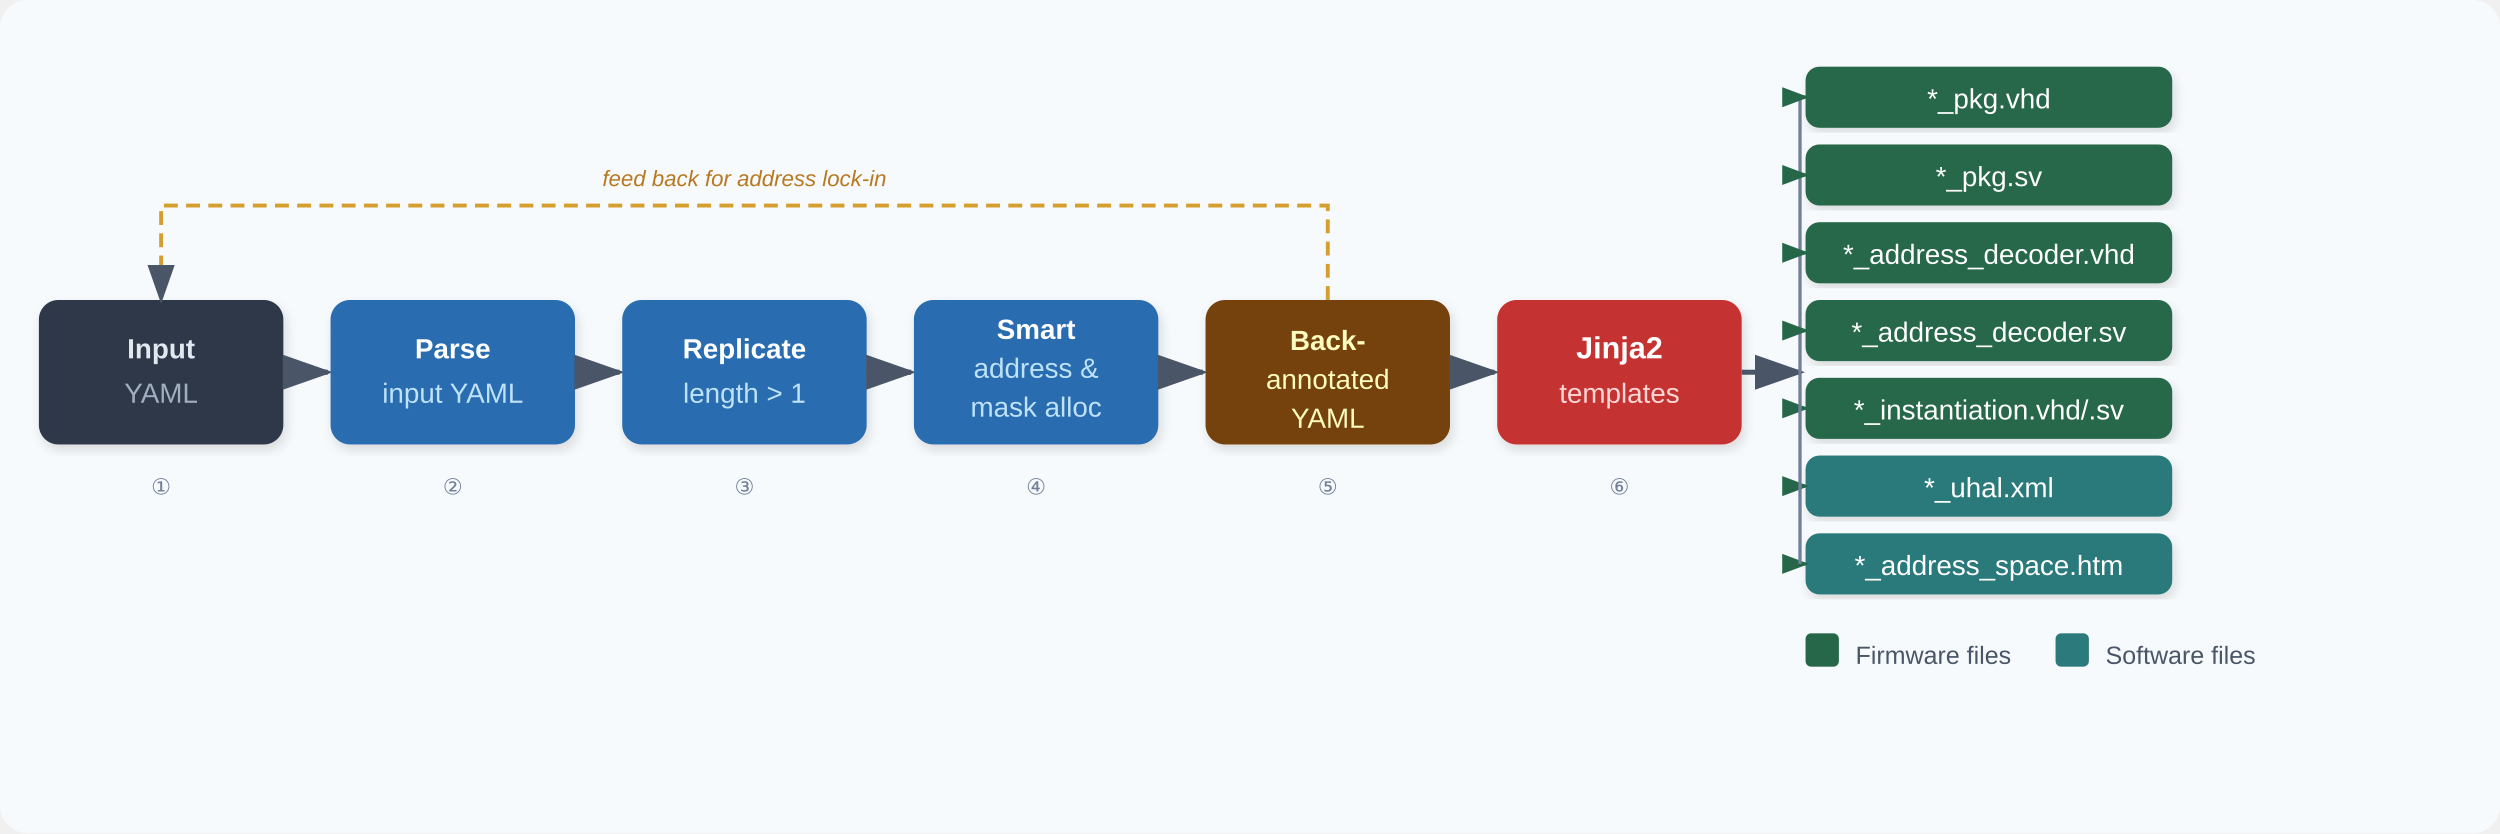
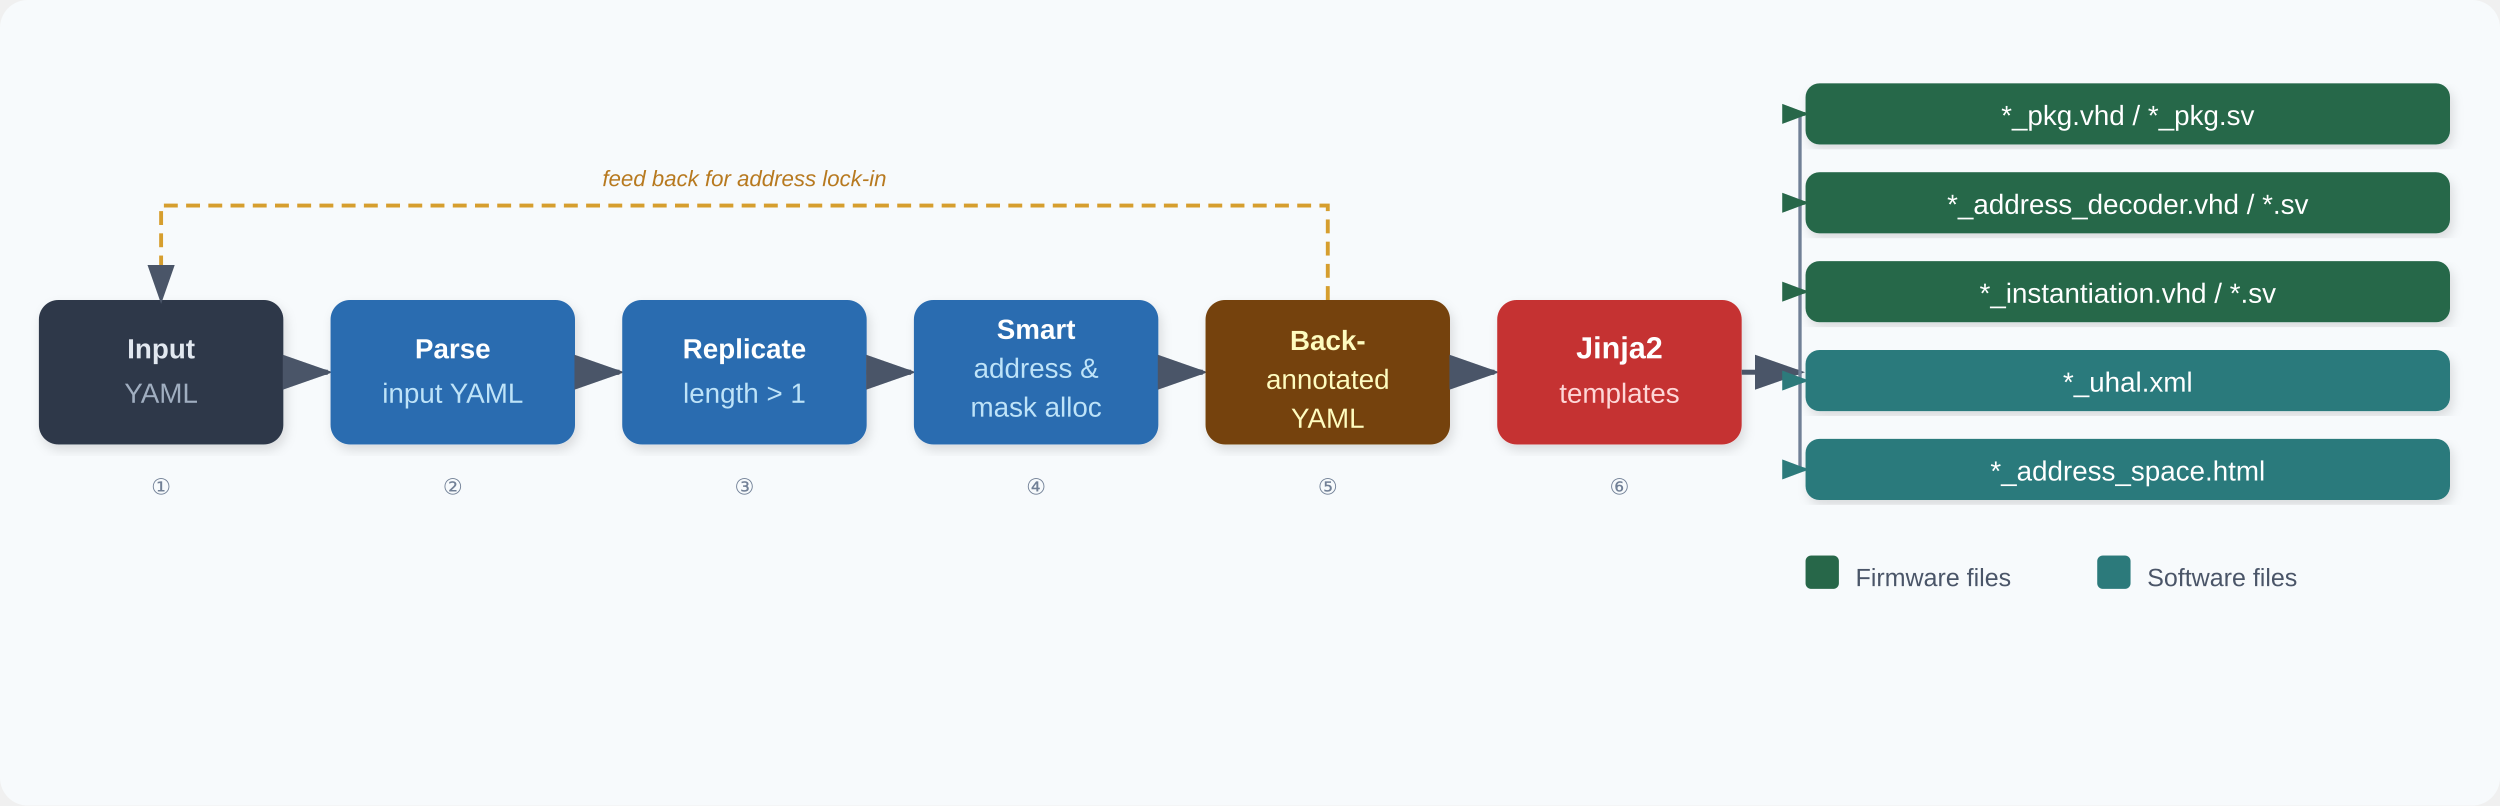
- <svg xmlns="http://www.w3.org/2000/svg" width="900" height="300" font-family="'Segoe UI', Arial, sans-serif">
+ <svg xmlns="http://www.w3.org/2000/svg" width="900" height="290" font-family="'Segoe UI', Arial, sans-serif">
  <defs>
    <marker id="arr" markerWidth="10" markerHeight="7" refX="9" refY="3.5" orient="auto">
      <polygon points="0 0, 10 3.5, 0 7" fill="#4a5568" />
    </marker>
    <marker id="arr-out" markerWidth="8" markerHeight="6" refX="7" refY="3" orient="auto">
      <polygon points="0 0, 8 3, 0 6" fill="#276749" />
    </marker>
+     <marker id="arr-sw" markerWidth="8" markerHeight="6" refX="7" refY="3" orient="auto">
+       <polygon points="0 0, 8 3, 0 6" fill="#2c7a7b" />
+     </marker>
    <filter id="sh" x="-8%" y="-8%" width="116%" height="116%">
      <feDropShadow dx="1" dy="2" stdDeviation="2" flood-color="#00000020" />
    </filter>
  </defs>
-   <rect width="900" height="300" fill="#f7fafc" rx="10" />
+   <rect width="900" height="290" fill="#f7fafc" rx="10" />
  <rect x="14" y="108" width="88" height="52" rx="7" fill="#2d3748" filter="url(#sh)" />
  <text x="58" y="129" text-anchor="middle" font-size="10" font-weight="bold" fill="#e2e8f0">Input</text>
  <text x="58" y="145" text-anchor="middle" font-size="10" fill="#a0aec0">YAML</text>
  <line x1="102" y1="134" x2="118" y2="134" stroke="#4a5568" stroke-width="1.8" marker-end="url(#arr)" />
  <rect x="119" y="108" width="88" height="52" rx="7" fill="#2b6cb0" filter="url(#sh)" />
  <text x="163" y="129" text-anchor="middle" font-size="10" font-weight="bold" fill="white">Parse</text>
  <text x="163" y="145" text-anchor="middle" font-size="10" fill="#bee3f8">input YAML</text>
  <line x1="207" y1="134" x2="223" y2="134" stroke="#4a5568" stroke-width="1.8" marker-end="url(#arr)" />
  <rect x="224" y="108" width="88" height="52" rx="7" fill="#2b6cb0" filter="url(#sh)" />
  <text x="268" y="129" text-anchor="middle" font-size="10" font-weight="bold" fill="white">Replicate</text>
  <text x="268" y="145" text-anchor="middle" font-size="10" fill="#bee3f8">length &gt; 1</text>
  <line x1="312" y1="134" x2="328" y2="134" stroke="#4a5568" stroke-width="1.8" marker-end="url(#arr)" />
  <rect x="329" y="108" width="88" height="52" rx="7" fill="#2b6cb0" filter="url(#sh)" />
  <text x="373" y="122" text-anchor="middle" font-size="10" font-weight="bold" fill="white">Smart</text>
  <text x="373" y="136" text-anchor="middle" font-size="10" fill="#bee3f8">address &amp;</text>
  <text x="373" y="150" text-anchor="middle" font-size="10" fill="#bee3f8">mask alloc</text>
  <line x1="417" y1="134" x2="433" y2="134" stroke="#4a5568" stroke-width="1.8" marker-end="url(#arr)" />
  <rect x="434" y="108" width="88" height="52" rx="7" fill="#744210" filter="url(#sh)" />
  <text x="478" y="126" text-anchor="middle" font-size="10" font-weight="bold" fill="#fefcbf">Back-</text>
  <text x="478" y="140" text-anchor="middle" font-size="10" fill="#fefcbf">annotated</text>
  <text x="478" y="154" text-anchor="middle" font-size="10" fill="#fefcbf">YAML</text>
  <path d="M 478 108 L 478 74 L 58 74 L 58 108" stroke="#d69e2e" stroke-width="1.4" stroke-dasharray="5,3" fill="none" marker-end="url(#arr)" />
  <text x="268" y="67" text-anchor="middle" font-size="8" fill="#b7791f" font-style="italic">feed back for address lock-in</text>
  <line x1="522" y1="134" x2="538" y2="134" stroke="#4a5568" stroke-width="1.8" marker-end="url(#arr)" />
  <rect x="539" y="108" width="88" height="52" rx="7" fill="#c53030" filter="url(#sh)" />
  <text x="583" y="129" text-anchor="middle" font-size="11" font-weight="bold" fill="white">Jinja2</text>
  <text x="583" y="145" text-anchor="middle" font-size="10" fill="#fed7d7">templates</text>
  <line x1="627" y1="134" x2="648" y2="134" stroke="#4a5568" stroke-width="1.8" marker-end="url(#arr)" />
-   <rect x="650" y="24" width="132" height="22" rx="5" fill="#276749" filter="url(#sh)" />
-   <text x="716" y="39" text-anchor="middle" font-size="10" fill="white">*_pkg.vhd</text>
-   <rect x="650" y="52" width="132" height="22" rx="5" fill="#276749" filter="url(#sh)" />
-   <text x="716" y="67" text-anchor="middle" font-size="10" fill="white">*_pkg.sv</text>
-   <rect x="650" y="80" width="132" height="22" rx="5" fill="#276749" filter="url(#sh)" />
-   <text x="716" y="95" text-anchor="middle" font-size="10" fill="white">*_address_decoder.vhd</text>
-   <rect x="650" y="108" width="132" height="22" rx="5" fill="#276749" filter="url(#sh)" />
-   <text x="716" y="123" text-anchor="middle" font-size="10" fill="white">*_address_decoder.sv</text>
-   <rect x="650" y="136" width="132" height="22" rx="5" fill="#276749" filter="url(#sh)" />
-   <text x="716" y="151" text-anchor="middle" font-size="10" fill="white">*_instantiation.vhd/.sv</text>
-   <rect x="650" y="164" width="132" height="22" rx="5" fill="#2c7a7b" filter="url(#sh)" />
-   <text x="716" y="179" text-anchor="middle" font-size="10" fill="white">*_uhal.xml</text>
-   <rect x="650" y="192" width="132" height="22" rx="5" fill="#2c7a7b" filter="url(#sh)" />
-   <text x="716" y="207" text-anchor="middle" font-size="10" fill="white">*_address_space.htm</text>
-   <line x1="648" y1="134" x2="648" y2="35" stroke="#718096" stroke-width="1.2" />
-   <line x1="648" y1="35" x2="650" y2="35" stroke="#276749" stroke-width="1.2" marker-end="url(#arr-out)" />
-   <line x1="648" y1="63" x2="650" y2="63" stroke="#276749" stroke-width="1.2" marker-end="url(#arr-out)" />
-   <line x1="648" y1="91" x2="650" y2="91" stroke="#276749" stroke-width="1.2" marker-end="url(#arr-out)" />
-   <line x1="648" y1="119" x2="650" y2="119" stroke="#276749" stroke-width="1.2" marker-end="url(#arr-out)" />
-   <line x1="648" y1="147" x2="650" y2="147" stroke="#276749" stroke-width="1.2" marker-end="url(#arr-out)" />
-   <line x1="648" y1="175" x2="650" y2="175" stroke="#2c7a7b" stroke-width="1.2" marker-end="url(#arr-out)" />
-   <line x1="648" y1="203" x2="650" y2="203" stroke="#2c7a7b" stroke-width="1.2" marker-end="url(#arr-out)" />
-   <line x1="648" y1="134" x2="648" y2="203" stroke="#718096" stroke-width="1.2" />
-   <rect x="650" y="228" width="12" height="12" rx="2" fill="#276749" />
-   <text x="668" y="239" font-size="9" fill="#4a5568">Firmware files</text>
-   <rect x="740" y="228" width="12" height="12" rx="2" fill="#2c7a7b" />
-   <text x="758" y="239" font-size="9" fill="#4a5568">Software files</text>
+   <rect x="650" y="30" width="232" height="22" rx="5" fill="#276749" filter="url(#sh)" />
+   <text x="766" y="45" text-anchor="middle" font-size="10" fill="white">*_pkg.vhd / *_pkg.sv</text>
+   <rect x="650" y="62" width="232" height="22" rx="5" fill="#276749" filter="url(#sh)" />
+   <text x="766" y="77" text-anchor="middle" font-size="10" fill="white">*_address_decoder.vhd / *.sv</text>
+   <rect x="650" y="94" width="232" height="22" rx="5" fill="#276749" filter="url(#sh)" />
+   <text x="766" y="109" text-anchor="middle" font-size="10" fill="white">*_instantiation.vhd / *.sv</text>
+   <rect x="650" y="126" width="232" height="22" rx="5" fill="#2c7a7b" filter="url(#sh)" />
+   <text x="766" y="141" text-anchor="middle" font-size="10" fill="white">*_uhal.xml</text>
+   <rect x="650" y="158" width="232" height="22" rx="5" fill="#2c7a7b" filter="url(#sh)" />
+   <text x="766" y="173" text-anchor="middle" font-size="10" fill="white">*_address_space.html</text>
+   <line x1="648" y1="41" x2="648" y2="169" stroke="#718096" stroke-width="1.2" />
+   <line x1="648" y1="41" x2="650" y2="41" stroke="#276749" stroke-width="1.2" marker-end="url(#arr-out)" />
+   <line x1="648" y1="73" x2="650" y2="73" stroke="#276749" stroke-width="1.2" marker-end="url(#arr-out)" />
+   <line x1="648" y1="105" x2="650" y2="105" stroke="#276749" stroke-width="1.2" marker-end="url(#arr-out)" />
+   <line x1="648" y1="137" x2="650" y2="137" stroke="#2c7a7b" stroke-width="1.2" marker-end="url(#arr-sw)" />
+   <line x1="648" y1="169" x2="650" y2="169" stroke="#2c7a7b" stroke-width="1.2" marker-end="url(#arr-sw)" />
+   <rect x="650" y="200" width="12" height="12" rx="2" fill="#276749" />
+   <text x="668" y="211" font-size="9" fill="#4a5568">Firmware files</text>
+   <rect x="755" y="200" width="12" height="12" rx="2" fill="#2c7a7b" />
+   <text x="773" y="211" font-size="9" fill="#4a5568">Software files</text>
  <text x="58" y="178" text-anchor="middle" font-size="8" fill="#718096">①</text>
  <text x="163" y="178" text-anchor="middle" font-size="8" fill="#718096">②</text>
  <text x="268" y="178" text-anchor="middle" font-size="8" fill="#718096">③</text>
  <text x="373" y="178" text-anchor="middle" font-size="8" fill="#718096">④</text>
  <text x="478" y="178" text-anchor="middle" font-size="8" fill="#718096">⑤</text>
  <text x="583" y="178" text-anchor="middle" font-size="8" fill="#718096">⑥</text>
</svg>
